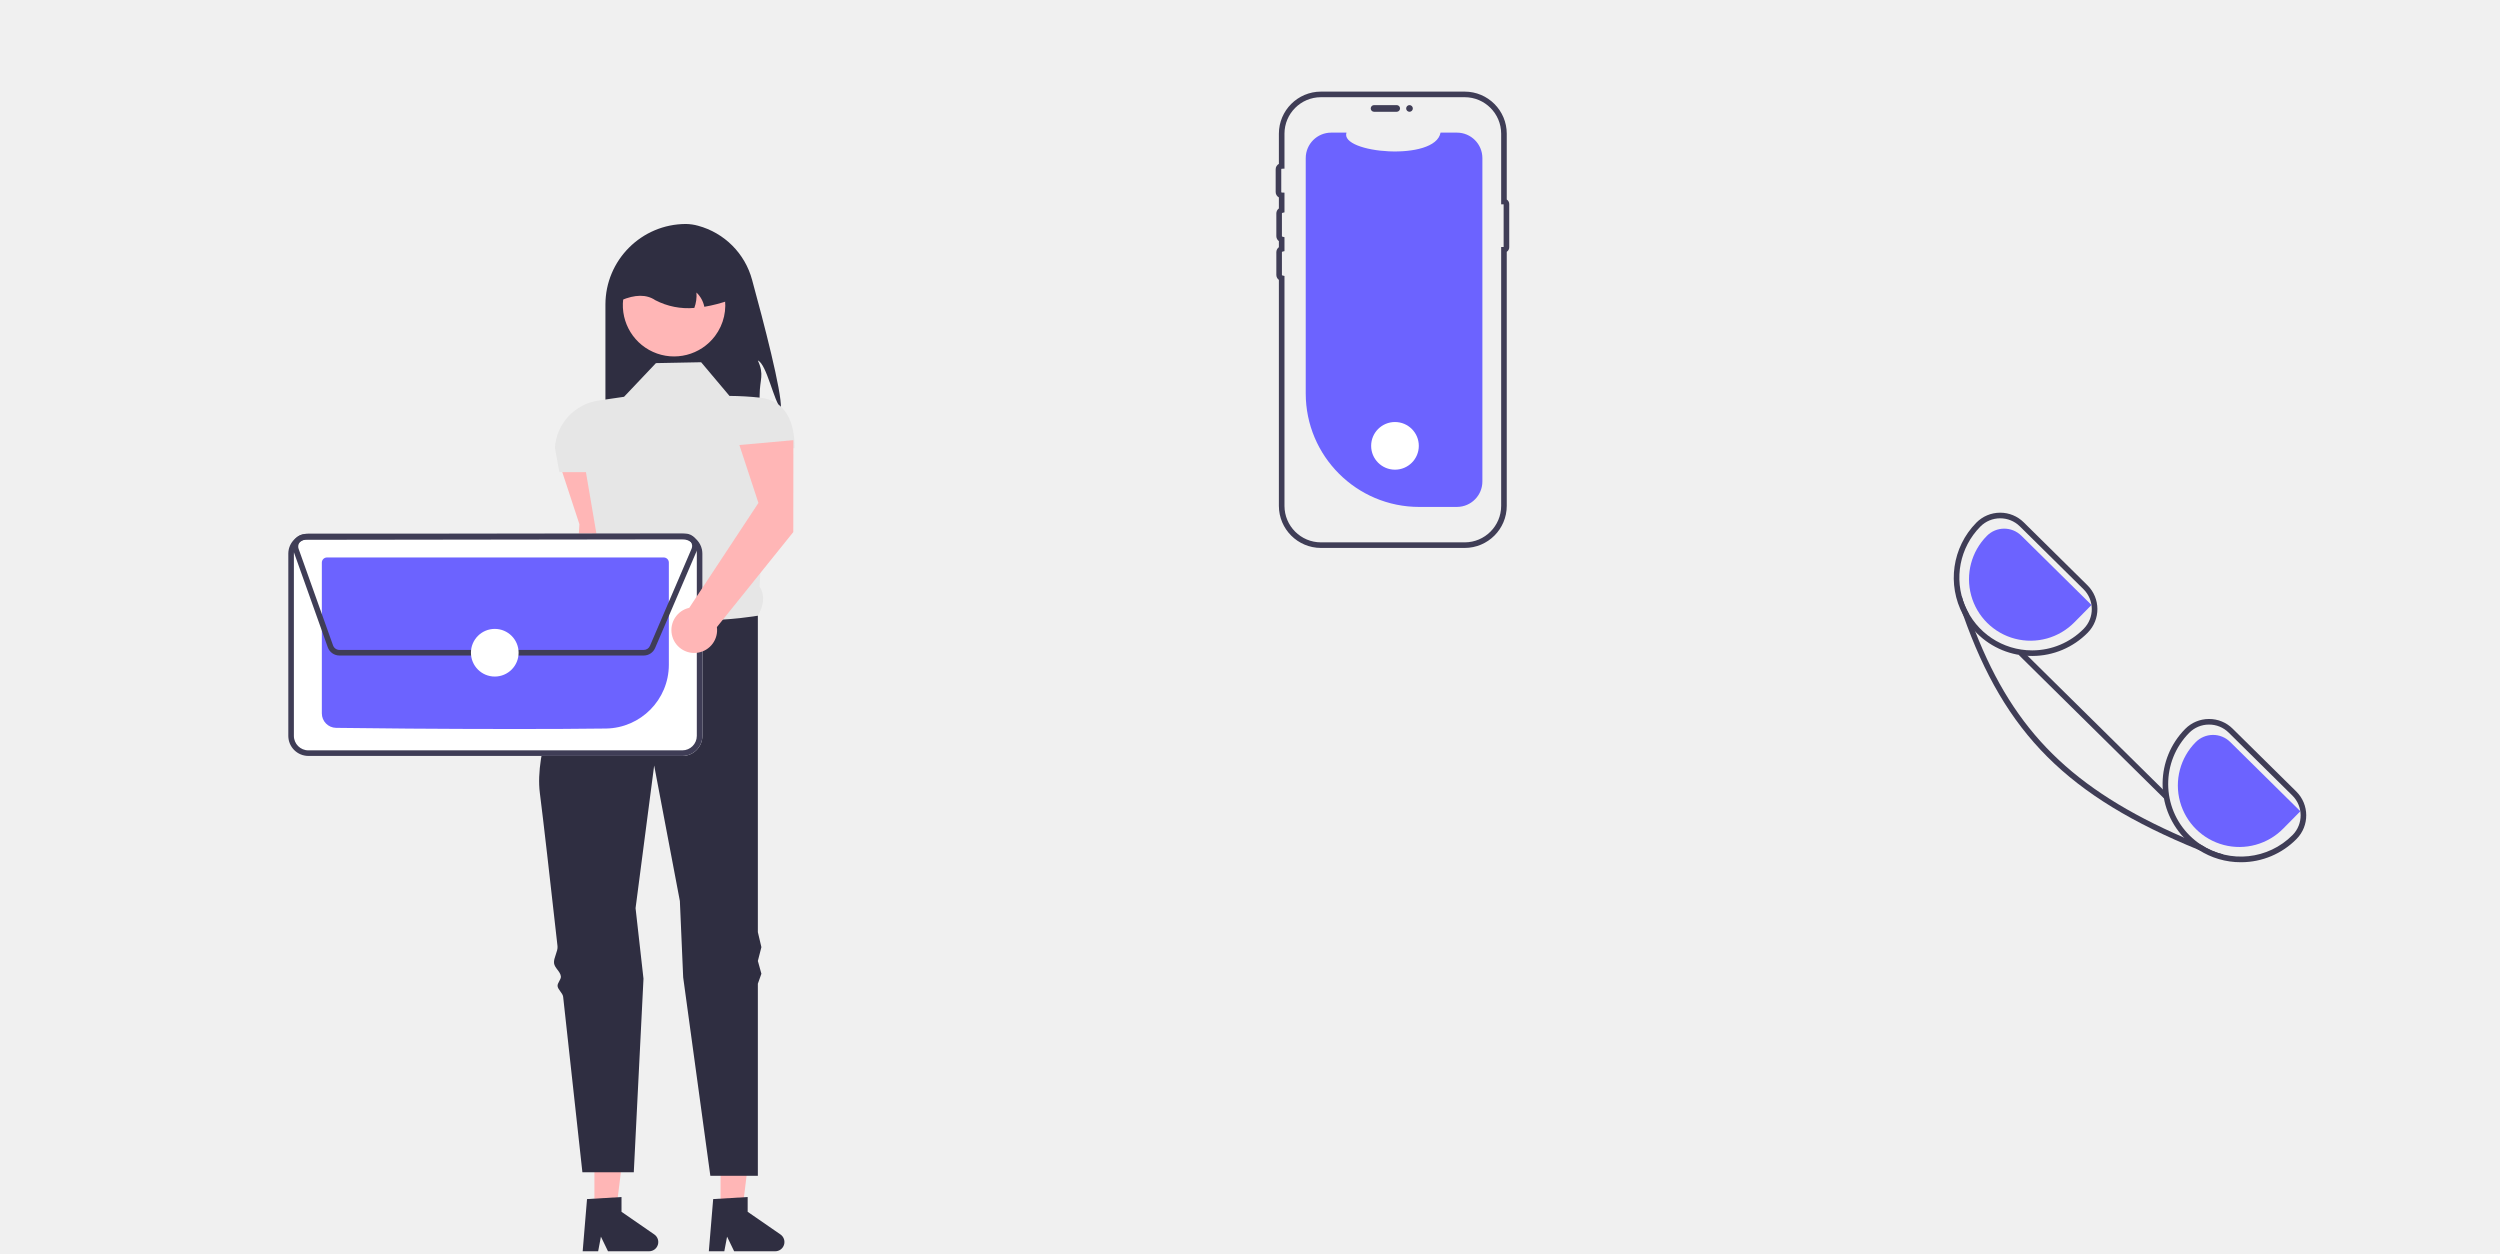
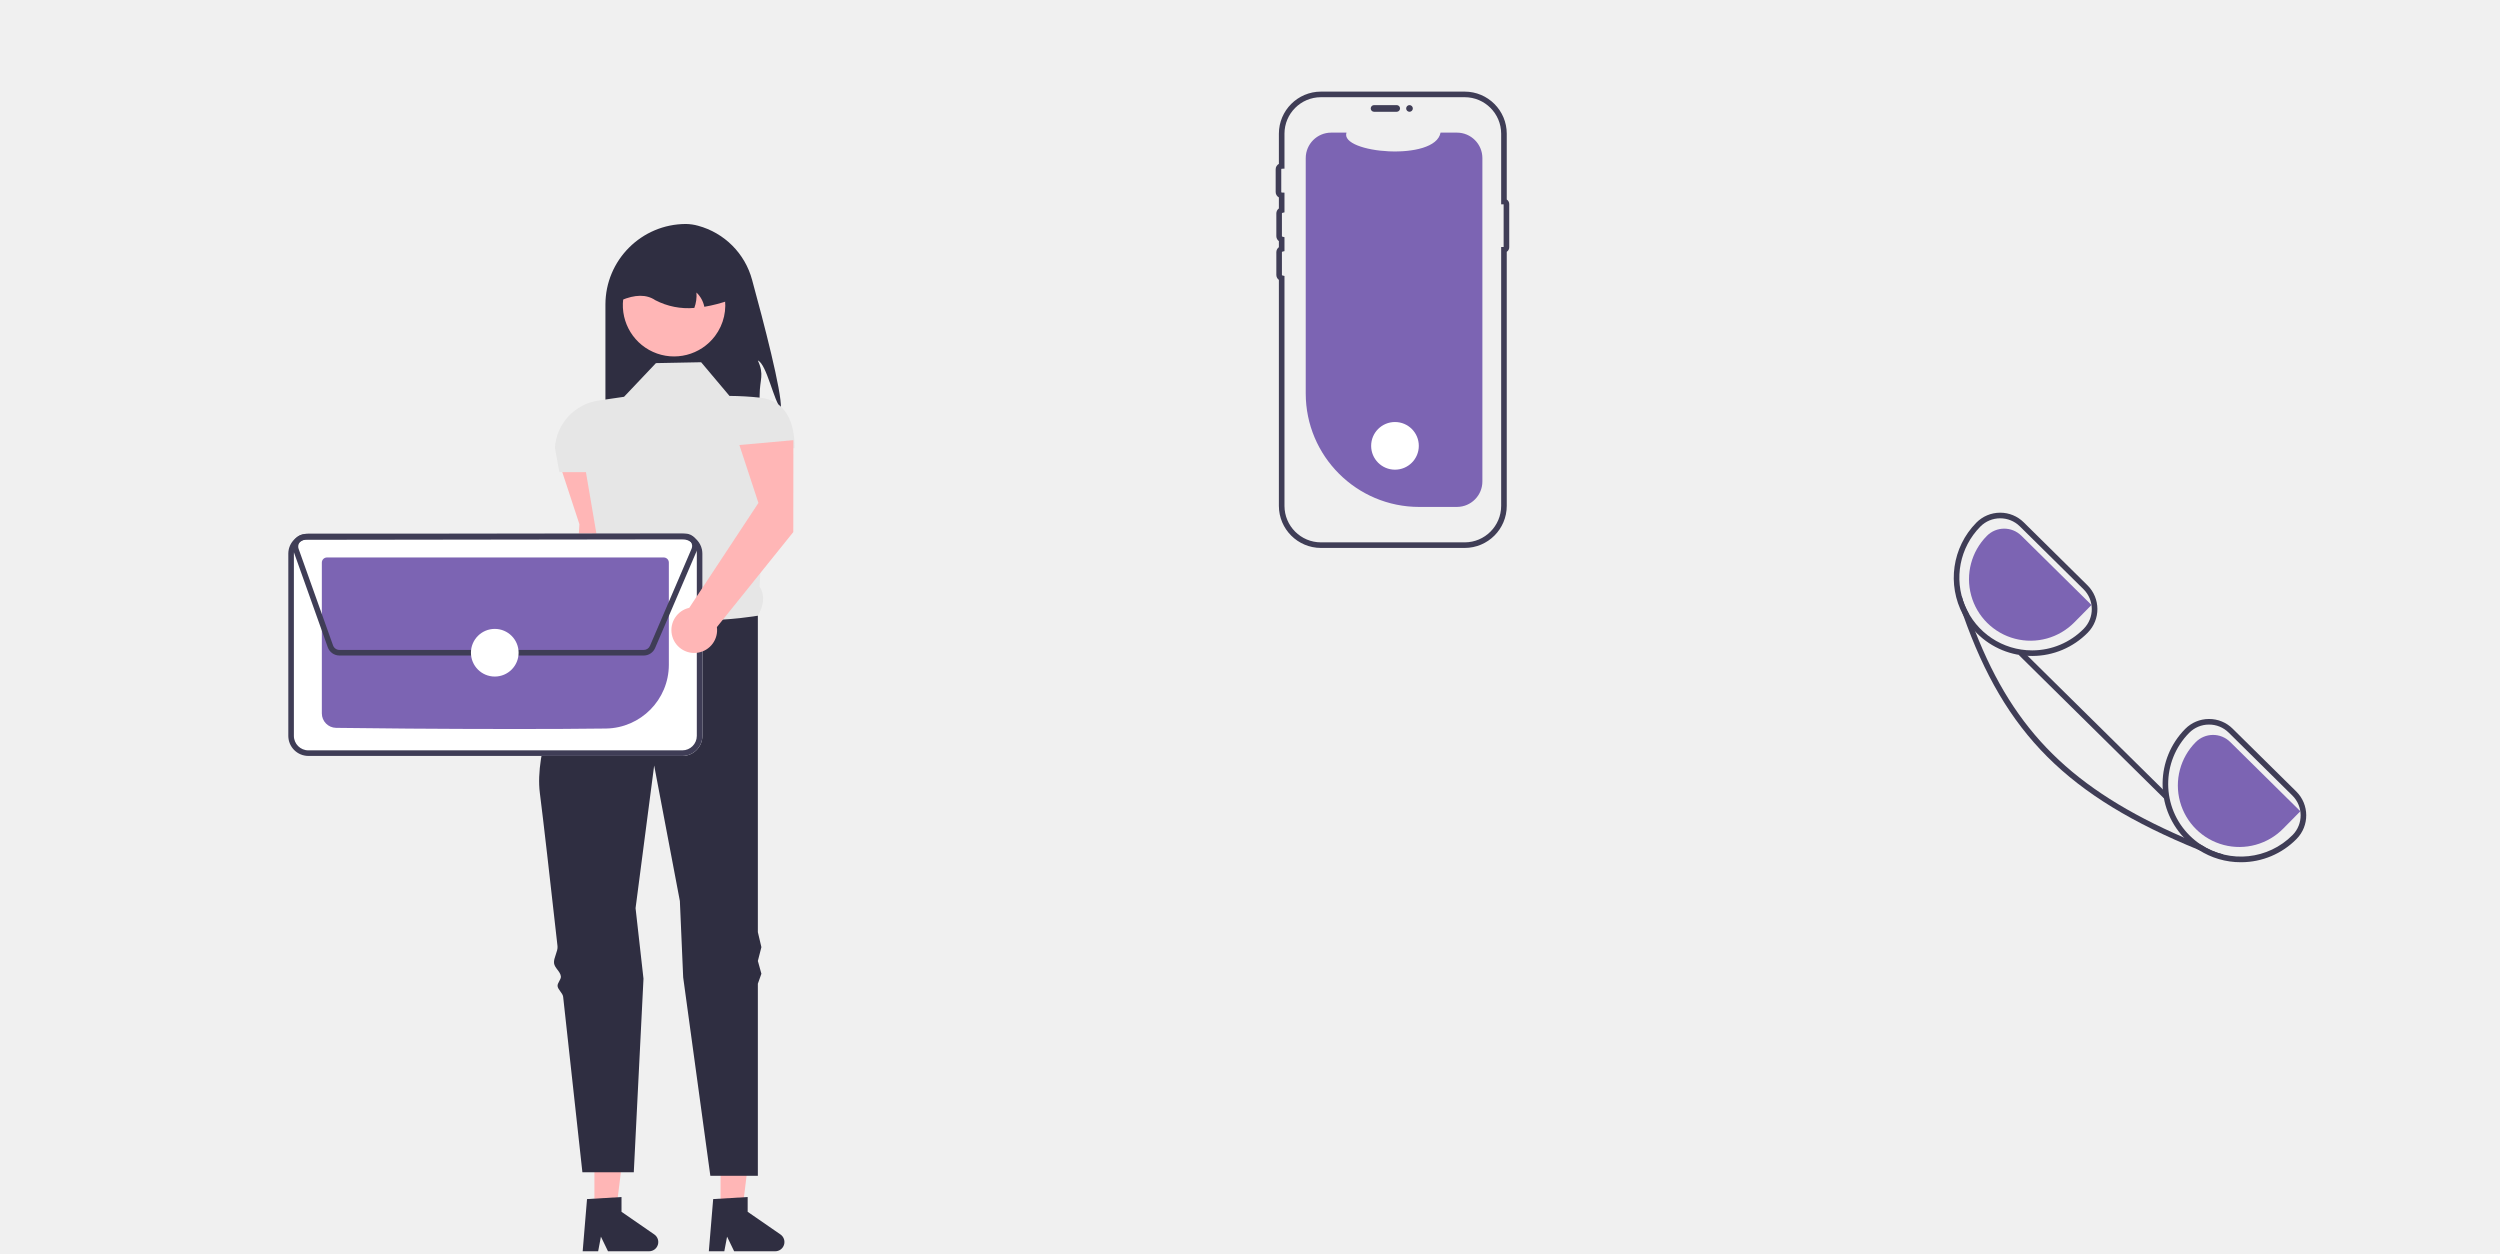
<svg xmlns="http://www.w3.org/2000/svg" data-name="Layer 1" width="894.249" height="448.282" viewBox="0 0 894.249 448.282">
  <path d="M447.37,674.141q-40.475,0-80.829-1.449c-38.44-1.381-78.19-2.808-115.136-23.299-25.845-14.333-48.735-37.329-66.194-66.504a223.77,223.77,0,0,1-25.369-63.604,261.476,261.476,0,0,1,.953-123.779,219.834,219.834,0,0,1,14.741-40.4c26.943-55.793,76.085-93.246,134.826-102.754a6.807,6.807,0,0,1,1.463-.031c.264.014.528.029.796.018l.346-.11a16.882,16.882,0,0,1,2.721-.698c90.594-13.487,186.365,13.802,276.952,78.914,70.042,50.351,162.868,77.464,283.781,82.889l1.717.09c33.66,1.934,66.218,15.811,94.16,40.133,27.579,24.006,48.287,56.034,59.884,92.624,1.426,4.461,2.733,9.104,3.884,13.801a26.039,26.039,0,0,1-6.941,24.69v.009l-.301.31c-.725.721-1.488,1.412-2.267,2.056l-.917.756c-7.727,6.365-13.83,11.394-21.135,15.299a64.983,64.983,0,0,1-15.419,5.821c-29.465,7.184-59.388,13.844-88.936,19.797-57.385,11.57-116.281,21.115-175.054,28.368A2269.141,2269.141,0,0,1,447.37,674.141Zm-136.232-419.845a3.507,3.507,0,0,0-.539.037c-58.192,9.419-106.869,46.504-133.544,101.745a217.624,217.624,0,0,0-14.595,40,259.188,259.188,0,0,0-.941,122.681,221.622,221.622,0,0,0,25.123,62.996c17.288,28.889,39.944,51.654,65.518,65.836,36.614,20.308,76.176,21.729,114.436,23.102a2266.314,2266.314,0,0,0,358.315-15.595c58.735-7.249,117.593-16.787,174.94-28.351,29.528-5.948,59.43-12.604,88.875-19.783a63.358,63.358,0,0,0,15.047-5.679c7.157-3.826,13.202-8.807,20.855-15.111l.917-.755c.67-.554,1.329-1.146,1.958-1.761l.181-.189c6.289-6.339,8.735-14.702,6.71-22.944v-.001c-1.139-4.646-2.432-9.24-3.844-13.655-23.69-74.746-84.974-127.569-152.496-131.447l-1.707-.09c-55.232-2.479-103.564-9.344-147.752-20.99-52.75-13.902-98.801-34.83-136.876-62.201-90.242-64.862-185.613-92.049-275.811-78.626a15.473,15.473,0,0,0-2.479.643l-.623.174a9.374,9.374,0,0,1-1.062-.013C311.537,254.307,311.335,254.296,311.138,254.296Z" transform="translate(-152.8755 -225.8589)" fill="#f0f0f0" />
  <path d="M432.202,371.915c-2.498-2.397-5.053-15.762-8.242-17.118,2.384,5.269.653,6.663.64,12.446a39.123,39.123,0,0,1-1.141,9.745H369.435V334.825a28.847,28.847,0,0,1,28.848-28.848,17.214,17.214,0,0,1,4.276.626A27.428,27.428,0,0,1,421.909,326.007C426.028,341.061,432.578,366.119,432.202,371.915Z" transform="translate(-152.8755 -225.8589)" fill="#2f2e41" />
  <path d="M372.605,423.782l.027-32.863L353.314,392.645l6.818,20.726-3.191,52.096a8.173,8.173,0,1,0,9.89,6.889Z" transform="translate(-152.8755 -225.8589)" fill="#ffb6b6" />
  <polygon points="257.746 432.76 265.55 432.759 269.263 402.657 257.744 402.657 257.746 432.76" fill="#ffb6b6" />
  <path d="M407.978,654.769l12.337-.736v5.286l11.729,8.101a3.302,3.302,0,0,1-1.876,6.019H415.481L412.949,668.209l-.988,5.228h-5.538Z" transform="translate(-152.8755 -225.8589)" fill="#2f2e41" />
  <polygon points="212.62 432.76 220.425 432.759 224.137 402.657 212.619 402.657 212.62 432.76" fill="#ffb6b6" />
  <path d="M362.853,654.769l12.337-.736v5.286l11.729,8.101a3.302,3.302,0,0,1-1.876,6.019H370.355l-2.532-5.228-.988,5.228H361.297Z" transform="translate(-152.8755 -225.8589)" fill="#2f2e41" />
  <path d="M403.672,355.43l-16.167.317-11.412,12.046-9.149,1.342a18.266,18.266,0,0,0-15.577,16.897v0l1.585,8.706h9.51l5.502,32.303c-2.139,5.451-2.285,9.754,2.107,11.444l13.631,25.678L423.96,446.094c2.042-3.51,2.696-7.036.609-10.464l2.878-49.45h9.677v0c0-9.249-3.128-17.046-12.32-18.075a108.654,108.654,0,0,0-10.989-.629Z" transform="translate(-152.8755 -225.8589)" fill="#e6e6e6" />
  <path d="M423.96,446.094s-39.309,6.974-53.891-7.608c0,0-1.48,2.513-3.711,6.682-.642,1.199-1.881,2.011-2.629,3.463-.68,1.32-2.429,2.942-3.17,4.439-.596,1.204.36,2.777-.26,4.078-7.468,15.664-16.193,37.759-14.322,52.348,1.206,9.409,3.698,31.302,6.322,54.816.205,1.837-1.455,4.197-1.249,6.049.194,1.746,2.255,2.984,2.45,4.734.129,1.162-1.31,2.348-1.181,3.508.141,1.273,1.85,2.522,1.991,3.79,3.594,32.468,6.886,62.781,6.886,62.781h18.386l3.469-69.232-2.835-25.236,6.657-51.038,9.193,48.502,1.183,27.297,9.715,70.975H423.96v-68.708l1.268-3.569-1.268-4.578,1.268-4.932-1.268-5.372Z" transform="translate(-152.8755 -225.8589)" fill="#2f2e41" />
  <path d="M408.634,346.055a18.326,18.326,0,1,1,3.175-15.314c.053.22.097.438.14.665A18.301,18.301,0,0,1,408.634,346.055Z" transform="translate(-152.8755 -225.8589)" fill="#ffb6b6" />
  <path d="M404.813,335.598a9.633,9.633,0,0,0-2.815-5.104,13.142,13.142,0,0,1-.761,5.51,25.395,25.395,0,0,1-13.955-2.764c-3.233-2.194-7.348-2.004-12.141,0a17.75,17.75,0,0,1,17.752-17.752h3.17a17.756,17.756,0,0,1,17.752,17.752A52.852,52.852,0,0,1,404.813,335.598Z" transform="translate(-152.8755 -225.8589)" fill="#2f2e41" />
  <circle cx="113.249" cy="285" r="51" fill="#f0f0f0" />
  <circle cx="438.249" cy="51" r="51" fill="#f0f0f0" />
  <circle cx="843.249" cy="293" r="51" fill="#f0f0f0" />
-   <path d="M683.125,282.421V398.067A9.119,9.119,0,0,1,674.101,407.186a.802.802,0,0,1-.1.004H660.541a40.606,40.606,0,0,1-40.606-40.606v-84.163a9.123,9.123,0,0,1,9.123-9.123l5.454,0c-2.527,7.371,31.765,10.474,33.648,0l5.841,0A9.123,9.123,0,0,1,683.125,282.421Z" transform="translate(-152.8755 -225.8589)" fill="#6c63ff" />
+   <path d="M683.125,282.421V398.067A9.119,9.119,0,0,1,674.101,407.186a.802.802,0,0,1-.1.004H660.541a40.606,40.606,0,0,1-40.606-40.606v-84.163a9.123,9.123,0,0,1,9.123-9.123l5.454,0c-2.527,7.371,31.765,10.474,33.648,0l5.841,0A9.123,9.123,0,0,1,683.125,282.421Z" transform="translate(-152.8755 -225.8589)" fill="#7c64b3" />
  <path d="M643.182,264.65a1.197,1.197,0,0,1,1.196-1.196h8.13a1.196,1.196,0,0,1,0,2.391h-8.13A1.197,1.197,0,0,1,643.182,264.65Z" transform="translate(-152.8755 -225.8589)" fill="#3f3d56" />
  <path d="M676.794,421.859h-51.416a15.063,15.063,0,0,1-15.046-15.046V325.972a2.187,2.187,0,0,1-.911-1.779v-8.13a2.186,2.186,0,0,1,.911-1.778v-2.182a2.186,2.186,0,0,1-.911-1.778v-8.131a2.186,2.186,0,0,1,.911-1.778v-3.944a2.184,2.184,0,0,1-1.15-1.93v-8.13a2.184,2.184,0,0,1,1.15-1.93V273.674A15.063,15.063,0,0,1,625.378,258.628h51.416a15.063,15.063,0,0,1,15.046,15.046V297.23a1.886,1.886,0,0,1,.886,1.598v15.503a1.887,1.887,0,0,1-.886,1.599V406.813A15.063,15.063,0,0,1,676.794,421.859ZM625.378,260.628a13.061,13.061,0,0,0-13.046,13.046v12.508l-.962.037a.195.195,0,0,0-.188.192V294.541a.196.196,0,0,0,.188.192l.962.037v7.049l-.761.188a.197.197,0,0,0-.15.187v8.131a.197.197,0,0,0,.15.187l.761.188v4.991l-.761.188a.197.197,0,0,0-.15.187v8.13a.197.197,0,0,0,.15.187l.761.188V406.813a13.061,13.061,0,0,0,13.046,13.046h51.416a13.061,13.061,0,0,0,13.046-13.046V314.217h.886V298.942h-.886V273.674a13.061,13.061,0,0,0-13.046-13.046Z" transform="translate(-152.8755 -225.8589)" fill="#3f3d56" />
  <circle cx="504.176" cy="38.791" r="1.196" fill="#3f3d56" />
  <path d="M396.956,496.262H263.168a7.188,7.188,0,0,1-7.17-7.169v-65.189a7.188,7.188,0,0,1,7.169-7.17H396.955a7.188,7.188,0,0,1,7.17,7.169v65.189A7.188,7.188,0,0,1,396.956,496.262Z" transform="translate(-152.8755 -225.8589)" fill="#fff" />
  <path d="M396.956,496.262H263.168a7.188,7.188,0,0,1-7.17-7.169v-65.189a7.188,7.188,0,0,1,7.169-7.17H396.955a7.188,7.188,0,0,1,7.17,7.169v65.189A7.188,7.188,0,0,1,396.956,496.262ZM263.168,418.734a5.185,5.185,0,0,0-5.17,5.171v65.187a5.185,5.185,0,0,0,5.171,5.17H396.954a5.185,5.185,0,0,0,5.171-5.171v-65.187a5.185,5.185,0,0,0-5.171-5.17Z" transform="translate(-152.8755 -225.8589)" fill="#3f3d56" />
-   <path d="M337.232,486.628c-26.386,0-53.899-.252-64.164-.416a5.176,5.176,0,0,1-5.07-5.155V427.095a1.83,1.83,0,0,1,1.823-1.828H390.297a1.829,1.829,0,0,1,1.827,1.823v36.612a22.842,22.842,0,0,1-22.457,22.752C360.1,486.579,348.771,486.628,337.232,486.628Z" transform="translate(-152.8755 -225.8589)" fill="#6c63ff" />
+   <path d="M337.232,486.628c-26.386,0-53.899-.252-64.164-.416a5.176,5.176,0,0,1-5.07-5.155V427.095a1.83,1.83,0,0,1,1.823-1.828H390.297a1.829,1.829,0,0,1,1.827,1.823v36.612a22.842,22.842,0,0,1-22.457,22.752C360.1,486.579,348.771,486.628,337.232,486.628Z" transform="translate(-152.8755 -225.8589)" fill="#7c64b3" />
  <path d="M383.146,460.339H274.287a4.438,4.438,0,0,1-4.164-2.936l-12.321-34.566a4.423,4.423,0,0,1,4.158-5.907l136.072-.189a4.423,4.423,0,0,1,4.359,5.198l.105.044-.391.912-.004.009-14.895,34.755A4.41,4.41,0,0,1,383.146,460.339Zm14.892-41.598-136.075.189a2.423,2.423,0,0,0-2.278,3.235l12.321,34.565a2.433,2.433,0,0,0,2.282,1.608H383.146a2.413,2.413,0,0,0,2.222-1.467l14.896-34.756.732.314-.732-.314a2.421,2.421,0,0,0-2.226-3.375Z" transform="translate(-152.8755 -225.8589)" fill="#3f3d56" />
  <circle cx="176.983" cy="233.48" r="8.524" fill="#fff" />
  <circle cx="498.983" cy="159.48" r="8.524" fill="#fff" />
  <path d="M974.255,508.979l-22.77-22.48a11.884,11.884,0,0,0-8.43-3.46h-.08a11.914,11.914,0,0,0-8.46,3.56,27.991,27.991,0,0,0-.49,38.84c.24.26.49.51.74.76a27.248,27.248,0,0,0,4.56,3.65,27.676,27.676,0,0,0,15.11,4.43h.17a27.826,27.826,0,0,0,19.75-8.32,12.023,12.023,0,0,0-.1-16.98Zm-1.32,15.57a26.092,26.092,0,0,1-32.76,3.48,26.786,26.786,0,0,1-4.01-3.25,26.002,26.002,0,0,1-.23-36.77,9.913,9.913,0,0,1,7.06-2.97h.06a9.911,9.911,0,0,1,7.02,2.88l22.77,22.49a10.007,10.007,0,0,1,.09,14.14Z" transform="translate(-152.8755 -225.8589)" fill="#3f3d56" />
  <path d="M899.545,435.199l-22.77-22.49a11.926,11.926,0,0,0-8.43-3.46h-.07a11.947,11.947,0,0,0-8.47,3.57,28.077,28.077,0,0,0-4.72,33l.01.01a27.562,27.562,0,0,0,4.33,5.93c.19.22.41.44.63.66a27.835,27.835,0,0,0,19.67,8.08h.18a27.854,27.854,0,0,0,19.75-8.33,11.999,11.999,0,0,0-.11-16.97Zm-1.32,15.57a25.855,25.855,0,0,1-18.33,7.73h-.17a26,26,0,0,1-18.49-44.27,10.008,10.008,0,0,1,14.14-.09l22.77,22.48A10.019,10.019,0,0,1,898.225,450.769Z" transform="translate(-152.8755 -225.8589)" fill="#3f3d56" />
-   <path d="M975.71,516.046l-25.103-24.794a8.727,8.727,0,0,0-12.327.076,22,22,0,1,0,31.305,30.919Z" transform="translate(-152.8755 -225.8589)" fill="#6c63ff" />
-   <path d="M901.004,442.262l-25.103-24.794a8.727,8.727,0,0,0-12.327.076,22,22,0,1,0,31.305,30.919Z" transform="translate(-152.8755 -225.8589)" fill="#6c63ff" />
+   <path d="M975.71,516.046l-25.103-24.794a8.727,8.727,0,0,0-12.327.076,22,22,0,1,0,31.305,30.919Z" transform="translate(-152.8755 -225.8589)" fill="#7c64b3" />
+   <path d="M901.004,442.262l-25.103-24.794a8.727,8.727,0,0,0-12.327.076,22,22,0,1,0,31.305,30.919Z" transform="translate(-152.8755 -225.8589)" fill="#7c64b3" />
  <path d="M948.125,531.489l-.6,1.58q-4.23-1.605-8.2-3.22c-46.88-19.13-69.26-41.52-84.23-84.02l-.01-.01q-1.065-3-2.07-6.14l1.58-.51a25.542,25.542,0,0,0,2.3,5.78q1.23,3.495,2.53,6.81c14.07,35.87,34.82,56.37,74.6,73.68q3,1.305,6.15,2.59A26.087,26.087,0,0,0,948.125,531.489Z" transform="translate(-152.8755 -225.8589)" fill="#3f3d56" />
  <rect x="900.623" y="448.539" width="2.001" height="73" transform="translate(-229.9252 559.8239) rotate(-45.35527)" fill="#3f3d56" />
  <path d="M436.64,416.173l.027-32.863-19.318,1.726,6.818,20.726-24.747,37.514a8.173,8.173,0,1,0,9.89,6.889Z" transform="translate(-152.8755 -225.8589)" fill="#ffb6b6" />
</svg>
